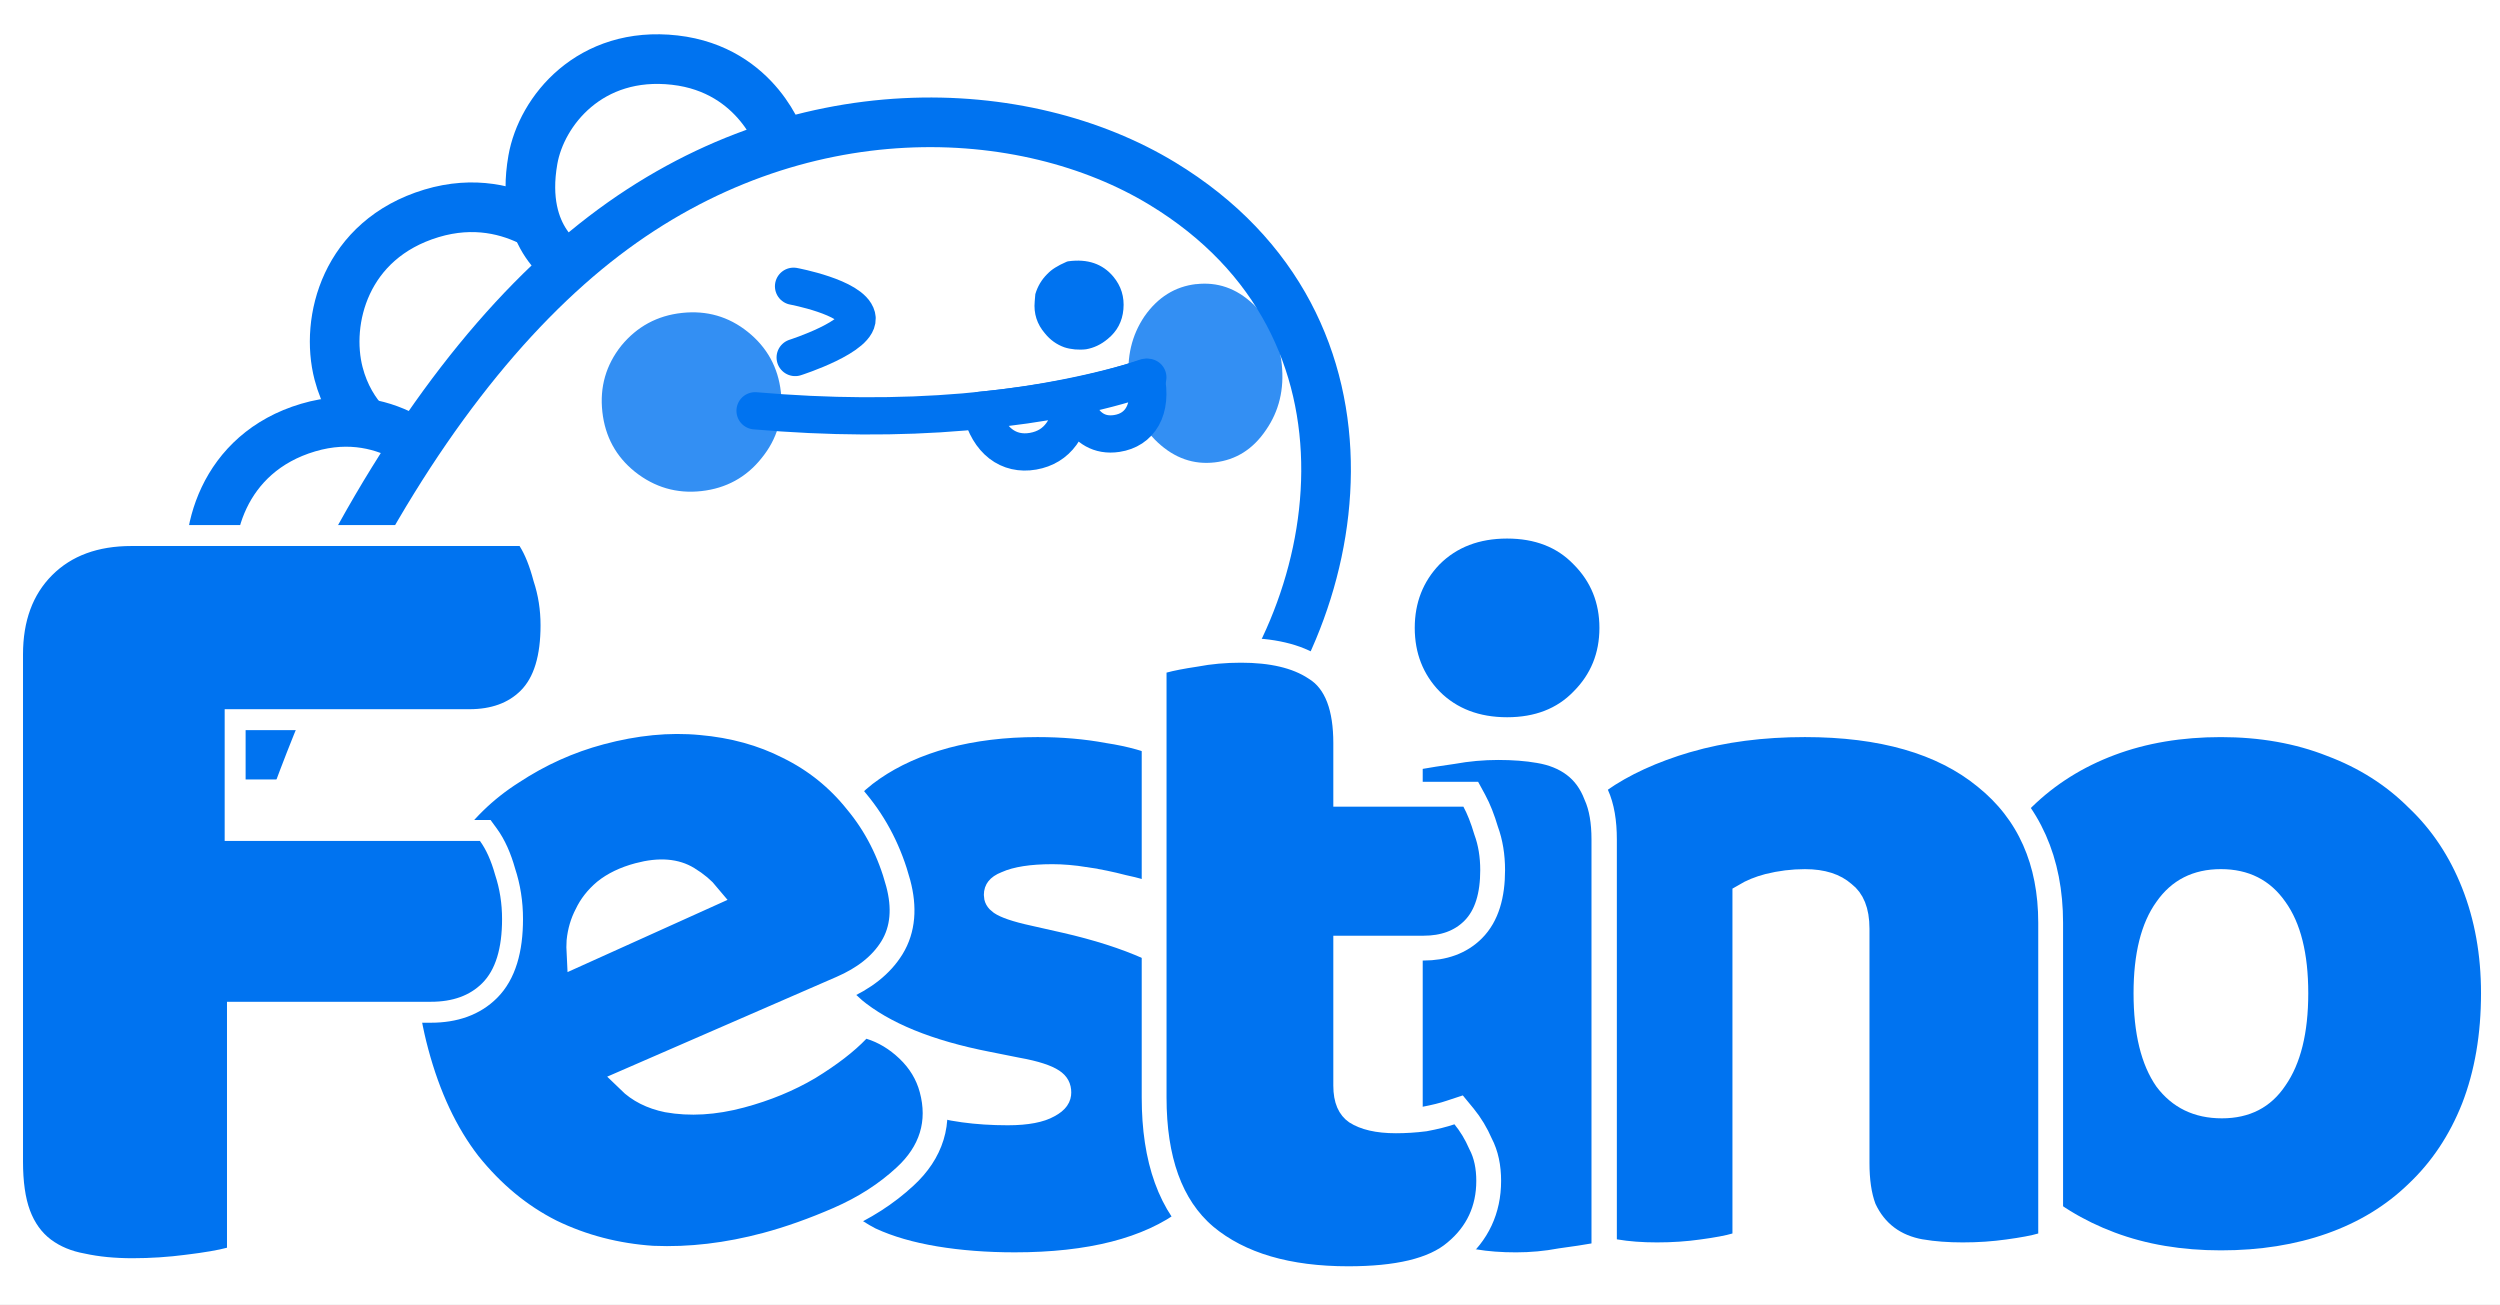
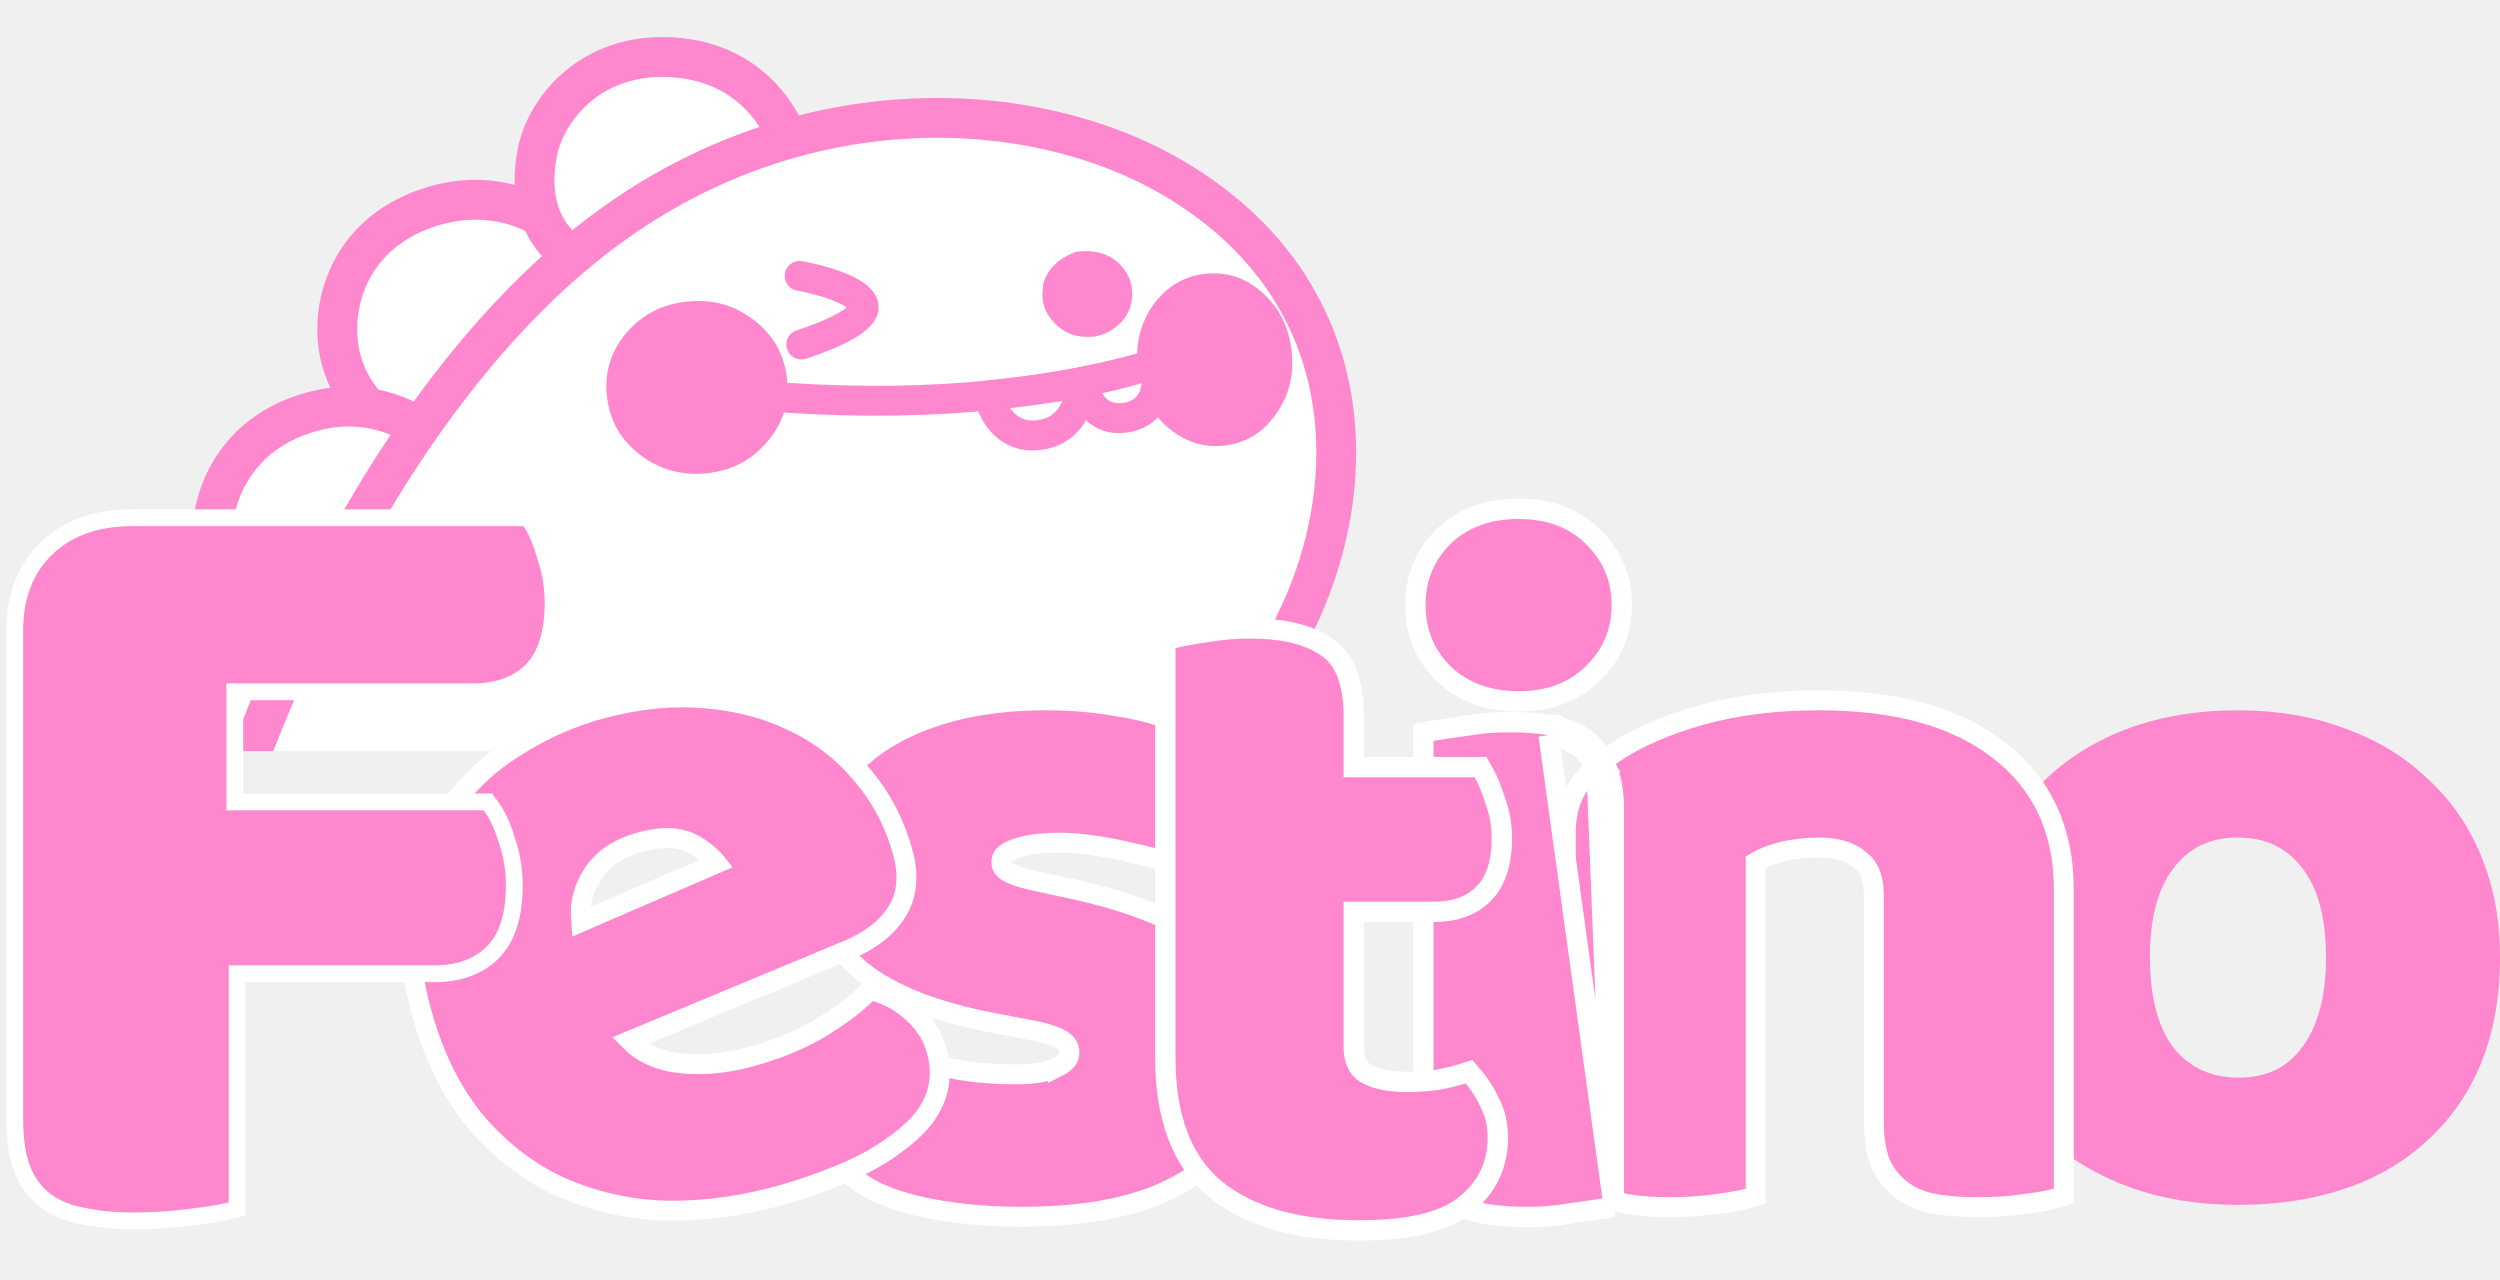
- <svg xmlns="http://www.w3.org/2000/svg" width="69" height="36" viewBox="0 0 69 36" fill="none">
-   <g clip-path="url(#clip0_3283_15129)">
-     <rect width="69" height="36" fill="white" />
-     <mask id="mask0_3283_15129" style="mask-type:alpha" maskUnits="userSpaceOnUse" x="0" y="0" width="40" height="22">
-       <rect width="39.731" height="21.513" fill="#D9D9D9" />
-     </mask>
-     <g mask="url(#mask0_3283_15129)">
-       <path d="M15.802 6.957C15.802 6.957 14.275 5.176 11.908 5.889C9.518 6.612 8.968 8.858 9.345 10.308C9.972 12.717 12.724 13.014 12.724 13.014L15.802 6.957Z" fill="white" stroke="#0073F0" stroke-width="1.37" stroke-linecap="round" stroke-linejoin="round" />
-       <path d="M12.307 12.943C12.307 12.943 10.845 11.107 8.505 11.801C6.142 12.501 5.554 14.78 5.893 16.259C6.458 18.718 9.156 19.061 9.156 19.061L12.307 12.943Z" fill="white" stroke="#0073F0" stroke-width="1.37" stroke-linecap="round" stroke-linejoin="round" />
-       <path d="M9.15 19.584C9.15 19.584 7.687 17.749 5.347 18.443C2.984 19.142 2.396 21.422 2.736 22.9C3.301 25.36 5.998 25.703 5.998 25.703L9.15 19.584Z" fill="white" stroke="#0073F0" stroke-width="0.969" stroke-linecap="round" stroke-linejoin="round" />
-       <path d="M21.566 3.963C21.566 3.963 20.939 1.923 18.624 1.659C16.284 1.393 14.942 3.066 14.707 4.411C14.315 6.648 15.731 7.349 15.731 7.349L21.564 3.961L21.566 3.963Z" fill="white" stroke="#0073F0" stroke-width="1.37" stroke-linecap="round" stroke-linejoin="round" />
-       <path d="M33.332 20.87C33.332 20.87 32.955 21.281 32.968 21.304C32.98 21.325 33.141 21.54 33.427 21.54C33.528 21.54 33.468 21.655 33.569 21.713C33.598 21.73 33.611 21.767 33.621 21.796C34.293 24.104 35.852 30.492 35.221 38.272C34.483 47.375 29.576 55.232 20.005 55.261C6.369 55.304 1.025 48.119 3.701 33.349C6.173 19.707 11.251 10.526 16.663 6.39C22.005 2.307 28.277 2.642 32.069 4.942C38.582 8.892 37.196 16.881 33.33 20.874L33.332 20.87Z" fill="white" />
-       <path d="M2.528 36.299C3.041 35.467 3.556 34.322 3.709 33.471C6.181 19.829 11.259 10.648 16.671 6.512C22.013 2.429 28.285 2.764 32.077 5.065C38.59 9.014 37.204 17.003 33.338 20.996" stroke="#0073F0" stroke-width="1.37" stroke-linecap="round" stroke-linejoin="round" />
-       <path d="M18.819 8.637C18.139 8.711 17.582 9.013 17.147 9.542C16.724 10.075 16.549 10.684 16.625 11.366C16.7 12.048 17.001 12.603 17.529 13.025C18.069 13.451 18.679 13.63 19.359 13.554C20.038 13.479 20.598 13.176 21.021 12.643C21.45 12.116 21.627 11.509 21.553 10.825C21.477 10.141 21.172 9.587 20.638 9.159C20.11 8.736 19.504 8.562 18.819 8.637Z" fill="#0073F0" fill-opacity="0.8" />
-       <path d="M33.011 7.841C32.431 7.909 31.957 8.204 31.59 8.727C31.233 9.254 31.091 9.861 31.163 10.545C31.235 11.229 31.499 11.785 31.955 12.213C32.421 12.646 32.945 12.83 33.528 12.762C34.114 12.694 34.584 12.398 34.941 11.868C35.303 11.345 35.448 10.742 35.377 10.058C35.305 9.374 35.039 8.816 34.576 8.384C34.12 7.955 33.598 7.775 33.011 7.843V7.841Z" fill="#0073F0" fill-opacity="0.8" />
-       <path d="M28.911 7.558C29.016 7.442 29.191 7.332 29.433 7.227C29.451 7.219 29.47 7.213 29.49 7.211C30.018 7.14 30.431 7.281 30.727 7.634C30.944 7.894 31.037 8.194 31.006 8.537C30.977 8.872 30.831 9.146 30.573 9.355C30.391 9.508 30.191 9.603 29.975 9.64C29.876 9.652 29.773 9.653 29.668 9.644C29.563 9.634 29.466 9.615 29.377 9.586C29.165 9.51 28.985 9.382 28.839 9.2C28.622 8.948 28.526 8.653 28.558 8.318L28.575 8.118C28.637 7.905 28.748 7.717 28.911 7.556V7.558Z" fill="#0073F0" />
-       <path d="M31.68 10.414C28.524 11.381 24.91 11.689 20.84 11.338" stroke="#0073F0" stroke-width="1.028" stroke-linecap="round" stroke-linejoin="round" />
-       <path d="M31.629 10.415C31.821 11.316 31.454 11.869 30.823 11.964C29.827 12.115 29.627 10.95 29.627 10.95C29.553 11.805 29.186 12.336 28.512 12.454C27.838 12.572 27.287 12.169 27.077 11.324C28.716 11.161 30.252 10.882 31.629 10.413V10.415Z" fill="white" stroke="#0073F0" stroke-width="1.028" stroke-linecap="round" stroke-linejoin="round" />
-       <path d="M21.947 9.867C21.947 9.867 23.787 9.277 23.649 8.739C23.512 8.2 21.902 7.901 21.902 7.901" stroke="#0073F0" stroke-width="1.028" stroke-linecap="round" stroke-linejoin="round" />
-     </g>
-     <path d="M68.476 27.413C68.476 28.546 68.302 29.559 67.955 30.455C67.608 31.331 67.115 32.071 66.476 32.674C65.855 33.277 65.106 33.733 64.229 34.044C63.352 34.355 62.374 34.51 61.297 34.51C60.219 34.51 59.242 34.346 58.365 34.017C57.488 33.688 56.73 33.222 56.091 32.619C55.469 31.998 54.985 31.249 54.638 30.372C54.291 29.495 54.118 28.509 54.118 27.413C54.118 26.335 54.291 25.358 54.638 24.481C54.985 23.604 55.469 22.865 56.091 22.262C56.73 21.641 57.488 21.166 58.365 20.837C59.242 20.508 60.219 20.344 61.297 20.344C62.374 20.344 63.352 20.517 64.229 20.864C65.106 21.193 65.855 21.668 66.476 22.289C67.115 22.892 67.608 23.632 67.955 24.509C68.302 25.386 68.476 26.354 68.476 27.413ZM58.886 27.413C58.886 28.527 59.096 29.386 59.516 29.989C59.954 30.573 60.557 30.866 61.324 30.866C62.091 30.866 62.676 30.564 63.078 29.961C63.498 29.358 63.708 28.509 63.708 27.413C63.708 26.317 63.498 25.477 63.078 24.892C62.658 24.289 62.064 23.988 61.297 23.988C60.529 23.988 59.936 24.289 59.516 24.892C59.096 25.477 58.886 26.317 58.886 27.413Z" fill="#0073F0" />
-     <path d="M24.01 34.211L24.017 34.215L24.025 34.218C24.534 34.453 25.131 34.625 25.811 34.738C26.49 34.851 27.221 34.907 28.005 34.907C30.068 34.907 31.689 34.509 32.814 33.66C33.947 32.805 34.512 31.613 34.512 30.126C34.512 28.927 34.106 27.93 33.282 27.165C32.484 26.388 31.168 25.814 29.396 25.408L29.395 25.408L28.546 25.216L28.546 25.216L28.542 25.215C28.031 25.105 27.746 24.997 27.625 24.913C27.523 24.841 27.497 24.776 27.497 24.7C27.497 24.623 27.518 24.574 27.548 24.535C27.582 24.491 27.647 24.438 27.772 24.39L27.78 24.387L27.787 24.383C28.052 24.265 28.463 24.194 29.046 24.194C29.317 24.194 29.619 24.219 29.951 24.271L29.951 24.272L29.954 24.272C30.307 24.325 30.651 24.396 30.986 24.484L30.994 24.486L31.003 24.488C31.335 24.558 31.638 24.644 31.912 24.747L31.921 24.75L31.93 24.753C32.213 24.842 32.399 24.923 32.508 24.991L32.721 25.123L32.911 24.962C33.185 24.73 33.404 24.447 33.57 24.117C33.764 23.749 33.855 23.328 33.855 22.865C33.855 22.356 33.705 21.904 33.396 21.527C33.102 21.15 32.709 20.855 32.23 20.635C31.758 20.419 31.207 20.265 30.583 20.17C29.976 20.057 29.327 20.001 28.635 20.001C27.714 20.001 26.862 20.105 26.08 20.314L26.08 20.314L26.078 20.315C25.317 20.524 24.65 20.822 24.084 21.213C23.51 21.608 23.062 22.105 22.743 22.703C22.422 23.305 22.264 23.973 22.264 24.7C22.264 26.018 22.674 27.08 23.531 27.834L23.531 27.835L23.537 27.84C24.386 28.55 25.637 29.05 27.253 29.366C27.253 29.366 27.253 29.366 27.254 29.366L28.074 29.53L28.074 29.53L28.081 29.531C28.583 29.621 28.89 29.73 29.047 29.835C29.175 29.92 29.224 30.016 29.224 30.153C29.224 30.263 29.176 30.383 28.94 30.508L28.94 30.508L28.933 30.512C28.716 30.634 28.356 30.715 27.813 30.715C26.947 30.715 26.19 30.609 25.537 30.404C24.878 30.172 24.295 29.915 23.786 29.634L23.587 29.524L23.409 29.665C23.117 29.894 22.871 30.182 22.67 30.524C22.447 30.883 22.346 31.314 22.346 31.797C22.346 32.337 22.493 32.822 22.797 33.233L22.796 33.233L22.803 33.242C23.112 33.633 23.518 33.955 24.01 34.211Z" fill="#0073F0" stroke="white" stroke-width="0.685" />
-     <path d="M46.986 34.548C47.39 34.493 47.705 34.435 47.914 34.372L48.158 34.299V34.044V24.721C48.345 24.61 48.559 24.522 48.805 24.457C49.144 24.372 49.48 24.331 49.816 24.331C50.308 24.331 50.647 24.453 50.877 24.656L50.885 24.663L50.894 24.669C51.112 24.839 51.255 25.131 51.255 25.632V32.099C51.255 32.579 51.312 32.998 51.441 33.342L51.446 33.355L51.451 33.367C51.6 33.687 51.808 33.952 52.077 34.154C52.345 34.355 52.662 34.483 53.017 34.546L53.017 34.546L53.021 34.546C53.371 34.605 53.756 34.633 54.173 34.633C54.608 34.633 55.025 34.605 55.426 34.548C55.83 34.493 56.144 34.435 56.354 34.372L56.598 34.299V34.044V25.468C56.598 23.772 56.005 22.416 54.8 21.448C53.603 20.467 51.925 20.001 49.816 20.001C48.638 20.001 47.556 20.141 46.57 20.426L46.57 20.426L46.568 20.426C45.611 20.708 44.798 21.078 44.139 21.543C43.747 21.818 43.425 22.128 43.179 22.475L43.179 22.475L43.172 22.487C42.925 22.868 42.815 23.341 42.815 23.878V32.099C42.815 32.579 42.872 32.998 43.001 33.342L43.006 33.355L43.012 33.367C43.161 33.687 43.368 33.952 43.637 34.154C43.906 34.355 44.222 34.483 44.578 34.546L44.578 34.546L44.581 34.546C44.932 34.605 45.316 34.633 45.733 34.633C46.168 34.633 46.586 34.605 46.986 34.548ZM46.986 34.548C46.987 34.548 46.987 34.548 46.987 34.547L46.939 34.209L46.985 34.548C46.986 34.548 46.986 34.548 46.986 34.548Z" fill="#0073F0" stroke="white" stroke-width="0.685" />
-     <path d="M39.485 15.329L39.485 15.329L39.48 15.334C38.957 15.878 38.697 16.551 38.697 17.33C38.697 18.11 38.957 18.783 39.48 19.326L39.48 19.327L39.485 19.331C40.035 19.881 40.75 20.146 41.596 20.146C42.44 20.146 43.148 19.882 43.681 19.329C44.223 18.786 44.494 18.113 44.494 17.33C44.494 16.548 44.223 15.874 43.681 15.332C43.148 14.778 42.44 14.514 41.596 14.514C40.75 14.514 40.035 14.779 39.485 15.329ZM43.987 34.663L44.275 34.611V34.319V23.167C44.275 22.689 44.209 22.271 44.056 21.935C43.926 21.595 43.726 21.313 43.45 21.106C43.177 20.901 42.849 20.774 42.477 20.712C42.142 20.653 41.765 20.625 41.349 20.625C40.928 20.625 40.507 20.663 40.087 20.739C39.706 20.793 39.41 20.839 39.204 20.877L38.917 20.929V21.221V32.373C38.917 32.854 38.974 33.274 39.103 33.62L39.108 33.632L39.114 33.645C39.263 33.965 39.472 34.232 39.742 34.434C40.011 34.636 40.329 34.765 40.685 34.828L40.689 34.828C41.04 34.887 41.425 34.915 41.842 34.915C42.262 34.915 42.674 34.877 43.077 34.801C43.475 34.747 43.78 34.701 43.987 34.663Z" fill="#0073F0" stroke="white" stroke-width="0.7" />
-     <path d="M40.408 30.814L40.258 30.632L40.034 30.706C39.836 30.773 39.599 30.832 39.322 30.884C39.047 30.919 38.782 30.935 38.526 30.935C38.017 30.935 37.663 30.842 37.428 30.692C37.261 30.575 37.142 30.364 37.142 29.963V26.168H39.293C39.837 26.168 40.307 26.009 40.659 25.656C41.043 25.272 41.197 24.698 41.197 24.017C41.197 23.622 41.139 23.256 41.016 22.922C40.921 22.602 40.813 22.326 40.69 22.099L40.593 21.921H40.389H37.142V20.509C37.142 19.567 36.91 18.811 36.298 18.439C35.782 18.098 35.086 17.948 34.251 17.948C33.814 17.948 33.392 17.985 32.988 18.062C32.621 18.117 32.325 18.174 32.106 18.234L31.854 18.302V18.564V30.291C31.854 31.989 32.297 33.293 33.262 34.114L33.265 34.117C34.224 34.916 35.555 35.292 37.211 35.292C38.539 35.292 39.561 35.076 40.171 34.554C40.779 34.05 41.088 33.387 41.088 32.593C41.088 32.211 41.019 31.864 40.863 31.568C40.742 31.29 40.591 31.038 40.408 30.814Z" fill="#0073F0" stroke="white" stroke-width="0.685" />
-     <path d="M18.017 34.727L18.017 34.727L18.026 34.727C19.039 34.77 20.082 34.646 21.154 34.359C21.79 34.189 22.454 33.952 23.144 33.652C23.853 33.343 24.467 32.95 24.983 32.47C25.337 32.144 25.587 31.774 25.714 31.361C25.842 30.946 25.838 30.509 25.717 30.058C25.606 29.641 25.384 29.278 25.062 28.971C24.749 28.673 24.399 28.46 24.013 28.342L23.811 28.28L23.665 28.433C23.353 28.76 22.91 29.104 22.325 29.463C21.767 29.792 21.142 30.051 20.446 30.237C19.712 30.434 19.039 30.471 18.422 30.361C17.983 30.271 17.633 30.092 17.362 29.827L23.222 27.277C23.222 27.277 23.222 27.277 23.222 27.277C23.843 27.008 24.321 26.64 24.618 26.157C24.931 25.647 24.968 25.04 24.791 24.378C24.562 23.523 24.181 22.771 23.646 22.128C23.132 21.483 22.503 20.977 21.762 20.613C21.04 20.244 20.232 20.023 19.343 19.945C18.462 19.862 17.537 19.953 16.569 20.213C15.705 20.444 14.896 20.809 14.143 21.305C13.377 21.79 12.743 22.409 12.246 23.16C11.74 23.901 11.405 24.771 11.237 25.763L11.237 25.763L11.237 25.766C11.079 26.753 11.169 27.85 11.49 29.048C11.816 30.264 12.295 31.291 12.935 32.117L12.935 32.117L12.939 32.122C13.591 32.934 14.345 33.56 15.202 33.992L15.202 33.992L15.206 33.994C16.075 34.417 17.013 34.66 18.017 34.727ZM16.194 25.247L16.194 25.248L16.2 25.235C16.309 25.004 16.473 24.791 16.7 24.599C16.935 24.41 17.24 24.259 17.625 24.156C18.22 23.997 18.657 24.051 18.982 24.25C19.224 24.398 19.404 24.552 19.532 24.708L15.979 26.312C15.973 26.201 15.973 26.089 15.98 25.978C16.007 25.711 16.078 25.469 16.194 25.247Z" fill="#0073F0" stroke="white" stroke-width="0.685" />
-     <path d="M5.175 34.917C5.692 34.853 6.084 34.786 6.341 34.716L6.554 34.658V34.437V27.938H11.895C12.553 27.938 13.105 27.749 13.515 27.339C13.958 26.896 14.146 26.214 14.146 25.365C14.146 24.909 14.078 24.473 13.941 24.058C13.828 23.654 13.677 23.31 13.48 23.04L13.393 22.921H13.246H6.49V19.863H12.957C13.614 19.863 14.167 19.674 14.577 19.264C15.021 18.82 15.208 18.125 15.208 17.258C15.208 16.803 15.14 16.367 15.003 15.953C14.892 15.534 14.755 15.184 14.584 14.915L14.499 14.781H14.34H3.627C2.645 14.781 1.836 15.068 1.235 15.67C0.633 16.272 0.346 17.081 0.346 18.062V32.057C0.346 32.633 0.412 33.121 0.557 33.51C0.702 33.897 0.926 34.213 1.233 34.444C1.531 34.666 1.883 34.81 2.283 34.882C2.693 34.972 3.152 35.016 3.659 35.016C4.165 35.016 4.67 34.983 5.175 34.917ZM5.175 34.917C5.176 34.917 5.176 34.917 5.176 34.917L5.139 34.63L5.175 34.917C5.175 34.917 5.175 34.917 5.175 34.917Z" fill="#0073F0" stroke="white" stroke-width="0.578" />
+ <svg xmlns="http://www.w3.org/2000/svg" width="86" height="44" viewBox="0 0 86 44" fill="none">
+   <mask id="mask0_5401_25004" style="mask-type:alpha" maskUnits="userSpaceOnUse" x="0" y="0" width="50" height="26">
+     <rect width="49.9" height="25.838" fill="#D9D9D9" />
+   </mask>
+   <g mask="url(#mask0_5401_25004)">
+     <path d="M19.846 8.356C19.846 8.356 17.93 6.217 14.957 7.074C11.954 7.942 11.264 10.64 11.737 12.381C12.525 15.274 15.981 15.63 15.981 15.63L19.846 8.356Z" fill="white" stroke="#FF87CD" stroke-width="1.37" stroke-linecap="round" stroke-linejoin="round" />
+     <path d="M15.456 15.546C15.456 15.546 13.619 13.341 10.681 14.175C7.713 15.015 6.974 17.752 7.4 19.528C8.11 22.482 11.498 22.894 11.498 22.894L15.456 15.546Z" fill="white" stroke="#FF87CD" stroke-width="1.37" stroke-linecap="round" stroke-linejoin="round" />
+     <path d="M11.491 23.522C11.491 23.522 9.655 21.318 6.716 22.151C3.748 22.991 3.009 25.729 3.436 27.505C4.145 30.459 7.533 30.871 7.533 30.871L11.491 23.522Z" fill="white" stroke="#FF87CD" stroke-width="0.969" stroke-linecap="round" stroke-linejoin="round" />
+     <path d="M27.087 4.76C27.087 4.76 26.299 2.309 23.392 1.993C20.453 1.674 18.768 3.683 18.473 5.298C17.98 7.984 19.758 8.827 19.758 8.827L27.084 4.758L27.087 4.76Z" fill="white" stroke="#FF87CD" stroke-width="1.37" stroke-linecap="round" stroke-linejoin="round" />
+     <path d="M41.862 25.066C41.862 25.066 41.389 25.559 41.406 25.587C41.42 25.613 41.623 25.871 41.981 25.871C42.108 25.871 42.032 26.009 42.159 26.078C42.196 26.099 42.213 26.143 42.225 26.178C43.069 28.951 45.027 36.623 44.235 45.967C43.308 56.9 37.145 66.337 25.124 66.372C7.999 66.423 1.287 57.794 4.648 40.054C7.753 23.669 14.13 12.643 20.927 7.675C27.636 2.77 35.513 3.173 40.276 5.936C48.456 10.68 46.715 20.275 41.859 25.07L41.862 25.066Z" fill="white" />
+     <path d="M3.176 43.597C3.82 42.598 4.466 41.222 4.659 40.201C7.763 23.816 14.141 12.789 20.938 7.822C27.647 2.917 35.524 3.32 40.287 6.083C48.467 10.827 46.725 20.422 41.87 25.217" stroke="#FF87CD" stroke-width="1.37" stroke-linecap="round" stroke-linejoin="round" />
+     <path d="M23.637 10.374C22.783 10.463 22.083 10.826 21.537 11.461C21.005 12.101 20.786 12.832 20.881 13.652C20.976 14.471 21.354 15.137 22.017 15.644C22.695 16.156 23.461 16.37 24.315 16.28C25.168 16.189 25.871 15.826 26.402 15.186C26.941 14.552 27.163 13.824 27.071 13.002C26.976 12.18 26.593 11.515 25.922 11C25.259 10.493 24.498 10.283 23.637 10.374Z" fill="#FF87CD" />
+     <path d="M41.462 9.418C40.733 9.499 40.137 9.853 39.676 10.482C39.228 11.115 39.05 11.843 39.14 12.665C39.23 13.487 39.562 14.155 40.135 14.669C40.72 15.188 41.379 15.409 42.11 15.328C42.847 15.246 43.437 14.89 43.886 14.255C44.34 13.626 44.522 12.902 44.432 12.081C44.342 11.259 44.008 10.589 43.427 10.069C42.854 9.555 42.198 9.339 41.462 9.42V9.418Z" fill="#FF87CD" />
+     <path d="M36.31 9.078C36.442 8.938 36.662 8.806 36.967 8.68C36.988 8.671 37.013 8.664 37.037 8.661C37.7 8.575 38.22 8.745 38.591 9.169C38.864 9.481 38.981 9.842 38.942 10.254C38.905 10.656 38.722 10.985 38.398 11.236C38.169 11.42 37.918 11.534 37.647 11.578C37.523 11.592 37.393 11.594 37.262 11.583C37.13 11.571 37.008 11.548 36.896 11.513C36.63 11.422 36.403 11.268 36.22 11.05C35.947 10.747 35.828 10.393 35.867 9.991L35.889 9.751C35.967 9.495 36.106 9.269 36.31 9.076V9.078Z" fill="#FF87CD" />
+     <path d="M39.789 12.508C35.826 13.669 31.288 14.04 26.176 13.618" stroke="#FF87CD" stroke-width="1.028" stroke-linecap="round" stroke-linejoin="round" />
+     <path d="M39.724 12.509C39.966 13.592 39.505 14.255 38.712 14.369C37.461 14.551 37.21 13.152 37.21 13.152C37.117 14.178 36.656 14.816 35.81 14.958C34.964 15.1 34.271 14.616 34.008 13.601C36.066 13.405 37.995 13.07 39.724 12.507V12.509Z" fill="white" stroke="#FF87CD" stroke-width="1.028" stroke-linecap="round" stroke-linejoin="round" />
+     <path d="M27.564 11.851C27.564 11.851 29.876 11.143 29.703 10.496C29.53 9.849 27.508 9.49 27.508 9.49" stroke="#FF87CD" stroke-width="1.028" stroke-linecap="round" stroke-linejoin="round" />
  </g>
-   <defs>
-     <clipPath id="clip0_3283_15129">
-       <rect width="69" height="36" fill="white" />
-     </clipPath>
-   </defs>
+   <path d="M86.001 32.924C86.001 34.285 85.784 35.502 85.348 36.577C84.912 37.63 84.292 38.519 83.489 39.243C82.709 39.967 81.769 40.516 80.667 40.888C79.566 41.261 78.339 41.448 76.985 41.448C75.632 41.448 74.404 41.25 73.303 40.855C72.202 40.461 71.249 39.901 70.447 39.177C69.666 38.431 69.058 37.532 68.623 36.478C68.187 35.425 67.969 34.241 67.969 32.924C67.969 31.63 68.187 30.456 68.623 29.403C69.058 28.35 69.666 27.461 70.447 26.737C71.249 25.991 72.202 25.421 73.303 25.026C74.404 24.631 75.632 24.434 76.985 24.434C78.339 24.434 79.566 24.642 80.667 25.059C81.769 25.454 82.709 26.024 83.489 26.77C84.292 27.494 84.912 28.383 85.348 29.436C85.784 30.489 86.001 31.652 86.001 32.924ZM73.957 32.924C73.957 34.263 74.221 35.294 74.748 36.018C75.299 36.72 76.056 37.071 77.019 37.071C77.983 37.071 78.717 36.709 79.222 35.985C79.75 35.261 80.013 34.241 80.013 32.924C80.013 31.608 79.75 30.599 79.222 29.897C78.694 29.173 77.949 28.811 76.985 28.811C76.022 28.811 75.276 29.173 74.748 29.897C74.221 30.599 73.957 31.608 73.957 32.924Z" fill="#FF87CD" />
+   <path d="M30.2 41.031L30.207 41.034L30.214 41.037C30.844 41.315 31.585 41.52 32.432 41.654C33.278 41.789 34.191 41.856 35.17 41.856C37.75 41.856 39.761 41.38 41.152 40.376C42.552 39.366 43.256 37.955 43.256 36.182C43.256 34.755 42.75 33.574 41.733 32.671C40.746 31.753 39.114 31.069 36.895 30.582L36.894 30.582L35.827 30.352L35.827 30.352L35.824 30.351C35.181 30.219 34.806 30.086 34.638 29.974C34.488 29.873 34.446 29.775 34.446 29.666C34.446 29.563 34.474 29.491 34.523 29.431C34.577 29.365 34.673 29.293 34.842 29.23L34.849 29.228L34.857 29.224C35.208 29.075 35.739 28.988 36.478 28.988C36.825 28.988 37.209 29.02 37.631 29.083L37.631 29.083L37.634 29.084C38.081 29.148 38.517 29.233 38.941 29.34L38.949 29.342L38.957 29.344C39.379 29.429 39.764 29.534 40.113 29.66L40.122 29.663L40.131 29.665C40.489 29.772 40.732 29.872 40.879 29.96L41.084 30.083L41.27 29.933C41.605 29.662 41.875 29.33 42.079 28.94C42.317 28.509 42.43 28.012 42.43 27.461C42.43 26.861 42.245 26.331 41.868 25.892C41.507 25.45 41.025 25.102 40.435 24.844C39.851 24.588 39.168 24.406 38.391 24.293C37.636 24.158 36.826 24.091 35.962 24.091C34.813 24.091 33.752 24.214 32.779 24.464L32.779 24.464L32.777 24.464C31.83 24.713 31.003 25.067 30.301 25.53C29.593 25.997 29.038 26.585 28.642 27.294C28.244 28.008 28.048 28.801 28.048 29.666C28.048 31.239 28.56 32.495 29.615 33.384L29.615 33.384L29.622 33.389C30.671 34.229 32.225 34.825 34.246 35.203C34.246 35.203 34.247 35.203 34.247 35.203L35.278 35.4L35.278 35.4L35.285 35.401C35.918 35.509 36.32 35.643 36.535 35.78C36.719 35.897 36.789 36.034 36.789 36.215C36.789 36.372 36.711 36.538 36.392 36.7L36.392 36.699L36.384 36.703C36.091 36.861 35.619 36.959 34.929 36.959C33.833 36.959 32.871 36.831 32.039 36.58C31.207 36.3 30.469 35.989 29.824 35.649L29.632 35.548L29.458 35.678C29.101 35.947 28.798 36.286 28.549 36.69C28.276 37.109 28.151 37.615 28.151 38.19C28.151 38.829 28.333 39.398 28.704 39.88L28.704 39.88L28.712 39.889C29.091 40.349 29.591 40.728 30.2 41.031Z" fill="#FF87CD" stroke="white" stroke-width="0.685" />
+   <path d="M63.962 29.566L63.97 29.573L63.979 29.579C64.278 29.802 64.46 30.175 64.46 30.785V38.552C64.46 39.125 64.531 39.622 64.69 40.026L64.695 40.039L64.701 40.051C64.885 40.427 65.138 40.736 65.463 40.969C65.787 41.202 66.171 41.351 66.604 41.424L66.607 41.424C67.041 41.493 67.518 41.527 68.037 41.527C68.579 41.527 69.099 41.493 69.597 41.425C70.103 41.359 70.492 41.291 70.747 41.218L70.995 41.147V40.888V30.588C70.995 28.563 70.255 26.955 68.763 25.808C67.282 24.648 65.2 24.091 62.566 24.091C61.094 24.091 59.744 24.259 58.517 24.597L58.517 24.597L58.515 24.598C57.32 24.934 56.309 25.375 55.492 25.927C55.007 26.251 54.609 26.617 54.306 27.027L54.306 27.027L54.298 27.039C53.997 27.484 53.861 28.039 53.861 28.679V38.552C53.861 39.125 53.932 39.622 54.091 40.026L54.096 40.039L54.102 40.051C54.285 40.427 54.539 40.736 54.864 40.969C55.188 41.202 55.572 41.351 56.005 41.424L56.008 41.424C56.441 41.493 56.919 41.527 57.438 41.527C57.98 41.527 58.499 41.493 58.998 41.425C59.504 41.359 59.892 41.291 60.148 41.218L60.396 41.147V40.888V29.657C60.647 29.509 60.937 29.392 61.271 29.308C61.703 29.204 62.135 29.153 62.566 29.153C63.201 29.153 63.653 29.305 63.962 29.566Z" fill="#FF87CD" stroke="white" stroke-width="0.685" />
+   <path d="M55.515 41.513L55.225 41.563C54.966 41.608 54.584 41.663 54.083 41.729C53.583 41.819 53.071 41.865 52.549 41.865C52.03 41.865 51.552 41.831 51.118 41.761L51.114 41.761C50.681 41.688 50.296 41.539 49.971 41.305C49.645 41.071 49.39 40.761 49.206 40.385L49.2 40.372L49.195 40.359C49.036 39.953 48.964 39.456 48.964 38.882V25.488V25.193L49.254 25.143C49.512 25.098 49.882 25.043 50.362 24.977C50.884 24.887 51.407 24.841 51.93 24.841C52.448 24.841 52.915 24.875 53.329 24.945M55.515 41.513L53.272 25.29M55.515 41.513V41.218V27.824C55.515 27.253 55.433 26.76 55.245 26.367M55.515 41.513L54.924 26.508M53.329 24.945C53.329 24.945 53.33 24.945 53.33 24.945L53.272 25.29M53.329 24.945C53.328 24.945 53.328 24.945 53.327 24.945L53.272 25.29M53.329 24.945C53.782 25.017 54.18 25.165 54.508 25.401C54.841 25.639 55.085 25.966 55.245 26.367M53.272 25.29C53.685 25.356 54.029 25.488 54.304 25.685C54.58 25.883 54.786 26.157 54.924 26.508M55.245 26.367C55.242 26.363 55.24 26.358 55.238 26.354L54.924 26.508M55.245 26.367C55.246 26.371 55.248 26.376 55.25 26.38L54.924 26.508M49.657 18.455L49.657 18.455L49.653 18.46C49.011 19.098 48.689 19.891 48.689 20.814C48.689 21.738 49.011 22.53 49.653 23.169L49.653 23.169L49.657 23.174C50.33 23.817 51.202 24.126 52.239 24.126C53.275 24.126 54.138 23.817 54.79 23.171C55.454 22.534 55.79 21.741 55.79 20.814C55.79 19.887 55.454 19.094 54.79 18.458C54.138 17.811 53.275 17.503 52.239 17.503C51.202 17.503 50.33 17.812 49.657 18.455Z" fill="#FF87CD" stroke="white" stroke-width="0.7" />
+   <path d="M50.683 37.042L50.532 36.866L50.311 36.936C50.056 37.018 49.754 37.09 49.402 37.154C49.051 37.195 48.713 37.216 48.387 37.216C47.736 37.216 47.272 37.101 46.958 36.909C46.721 36.751 46.569 36.476 46.569 35.986V31.367H49.351C50.013 31.367 50.579 31.182 51.004 30.776C51.468 30.332 51.662 29.66 51.662 28.845C51.662 28.374 51.589 27.939 51.436 27.545C51.318 27.162 51.184 26.833 51.031 26.565L50.93 26.389H50.727H46.569V24.633C46.569 23.5 46.275 22.62 45.54 22.194C44.911 21.796 44.057 21.617 43.019 21.617C42.474 21.617 41.95 21.662 41.448 21.753C40.988 21.819 40.619 21.887 40.349 21.957L40.087 22.026V22.296V36.381C40.087 38.415 40.644 39.962 41.834 40.931L41.837 40.933C43.022 41.878 44.67 42.326 46.735 42.326C48.398 42.326 49.653 42.066 50.396 41.459C51.142 40.867 51.525 40.087 51.525 39.146C51.525 38.691 51.438 38.282 51.247 37.935C51.097 37.605 50.91 37.307 50.683 37.042Z" fill="#FF87CD" stroke="white" stroke-width="0.7" />
+   <path d="M22.641 41.638L22.641 41.638L22.649 41.638C23.911 41.689 25.211 41.542 26.548 41.199C27.341 40.996 28.17 40.714 29.034 40.354C29.915 39.987 30.677 39.52 31.316 38.951C31.75 38.568 32.057 38.136 32.212 37.654C32.367 37.169 32.364 36.655 32.215 36.123C32.077 35.632 31.805 35.205 31.409 34.845C31.023 34.493 30.594 34.245 30.123 34.107L29.927 34.049L29.784 34.192C29.385 34.592 28.821 35.01 28.082 35.444C27.373 35.844 26.578 36.157 25.697 36.383C24.762 36.623 23.902 36.669 23.111 36.534C22.504 36.414 22.028 36.169 21.668 35.804L29.132 32.697C29.132 32.697 29.132 32.697 29.132 32.697C29.898 32.38 30.481 31.949 30.843 31.387C31.221 30.796 31.271 30.087 31.051 29.3C30.765 28.28 30.291 27.385 29.625 26.62C28.985 25.852 28.203 25.251 27.284 24.818C26.387 24.38 25.383 24.117 24.277 24.025C23.184 23.926 22.033 24.034 20.827 24.343C19.752 24.619 18.746 25.053 17.808 25.644C16.857 26.219 16.071 26.954 15.453 27.848C14.824 28.727 14.407 29.762 14.197 30.946L14.197 30.945L14.197 30.949C14 32.124 14.111 33.433 14.513 34.867C14.921 36.322 15.52 37.547 16.318 38.532L16.318 38.532L16.322 38.536C17.136 39.506 18.075 40.251 19.14 40.764L19.14 40.764L19.144 40.766C20.224 41.269 21.391 41.559 22.641 41.638ZM20.259 30.299L20.26 30.299L20.266 30.287C20.408 29.998 20.623 29.734 20.917 29.495C21.225 29.258 21.621 29.072 22.116 28.945C22.881 28.749 23.459 28.812 23.892 29.066C24.238 29.268 24.487 29.48 24.657 29.697L19.99 31.712C19.975 31.542 19.973 31.372 19.983 31.202C20.017 30.874 20.11 30.574 20.259 30.299Z" fill="#FF87CD" stroke="white" stroke-width="0.685" />
+   <path d="M6.489 41.879C7.137 41.802 7.624 41.723 7.941 41.64L8.157 41.584V41.361V33.497H14.939C15.747 33.497 16.418 33.275 16.916 32.798C17.456 32.282 17.692 31.48 17.692 30.464C17.692 29.921 17.608 29.402 17.436 28.908C17.296 28.425 17.108 28.018 16.866 27.7L16.779 27.586H16.636H8.076V23.798H16.272C17.08 23.798 17.752 23.576 18.25 23.1C18.791 22.583 19.026 21.766 19.026 20.727C19.026 20.184 18.941 19.666 18.771 19.173C18.632 18.671 18.461 18.256 18.25 17.939L18.164 17.811H18.009H4.555C3.341 17.811 2.347 18.149 1.607 18.857C0.866 19.565 0.508 20.523 0.508 21.693V38.501C0.508 39.191 0.59 39.771 0.77 40.23C0.95 40.688 1.225 41.057 1.598 41.325C1.961 41.586 2.393 41.754 2.884 41.838C3.392 41.945 3.962 41.998 4.595 41.998C5.226 41.998 5.858 41.958 6.489 41.879ZM6.489 41.879C6.489 41.879 6.489 41.879 6.489 41.879L6.454 41.592L6.488 41.88C6.488 41.88 6.488 41.879 6.489 41.879Z" fill="#FF87CD" stroke="white" stroke-width="0.578" />
</svg>
